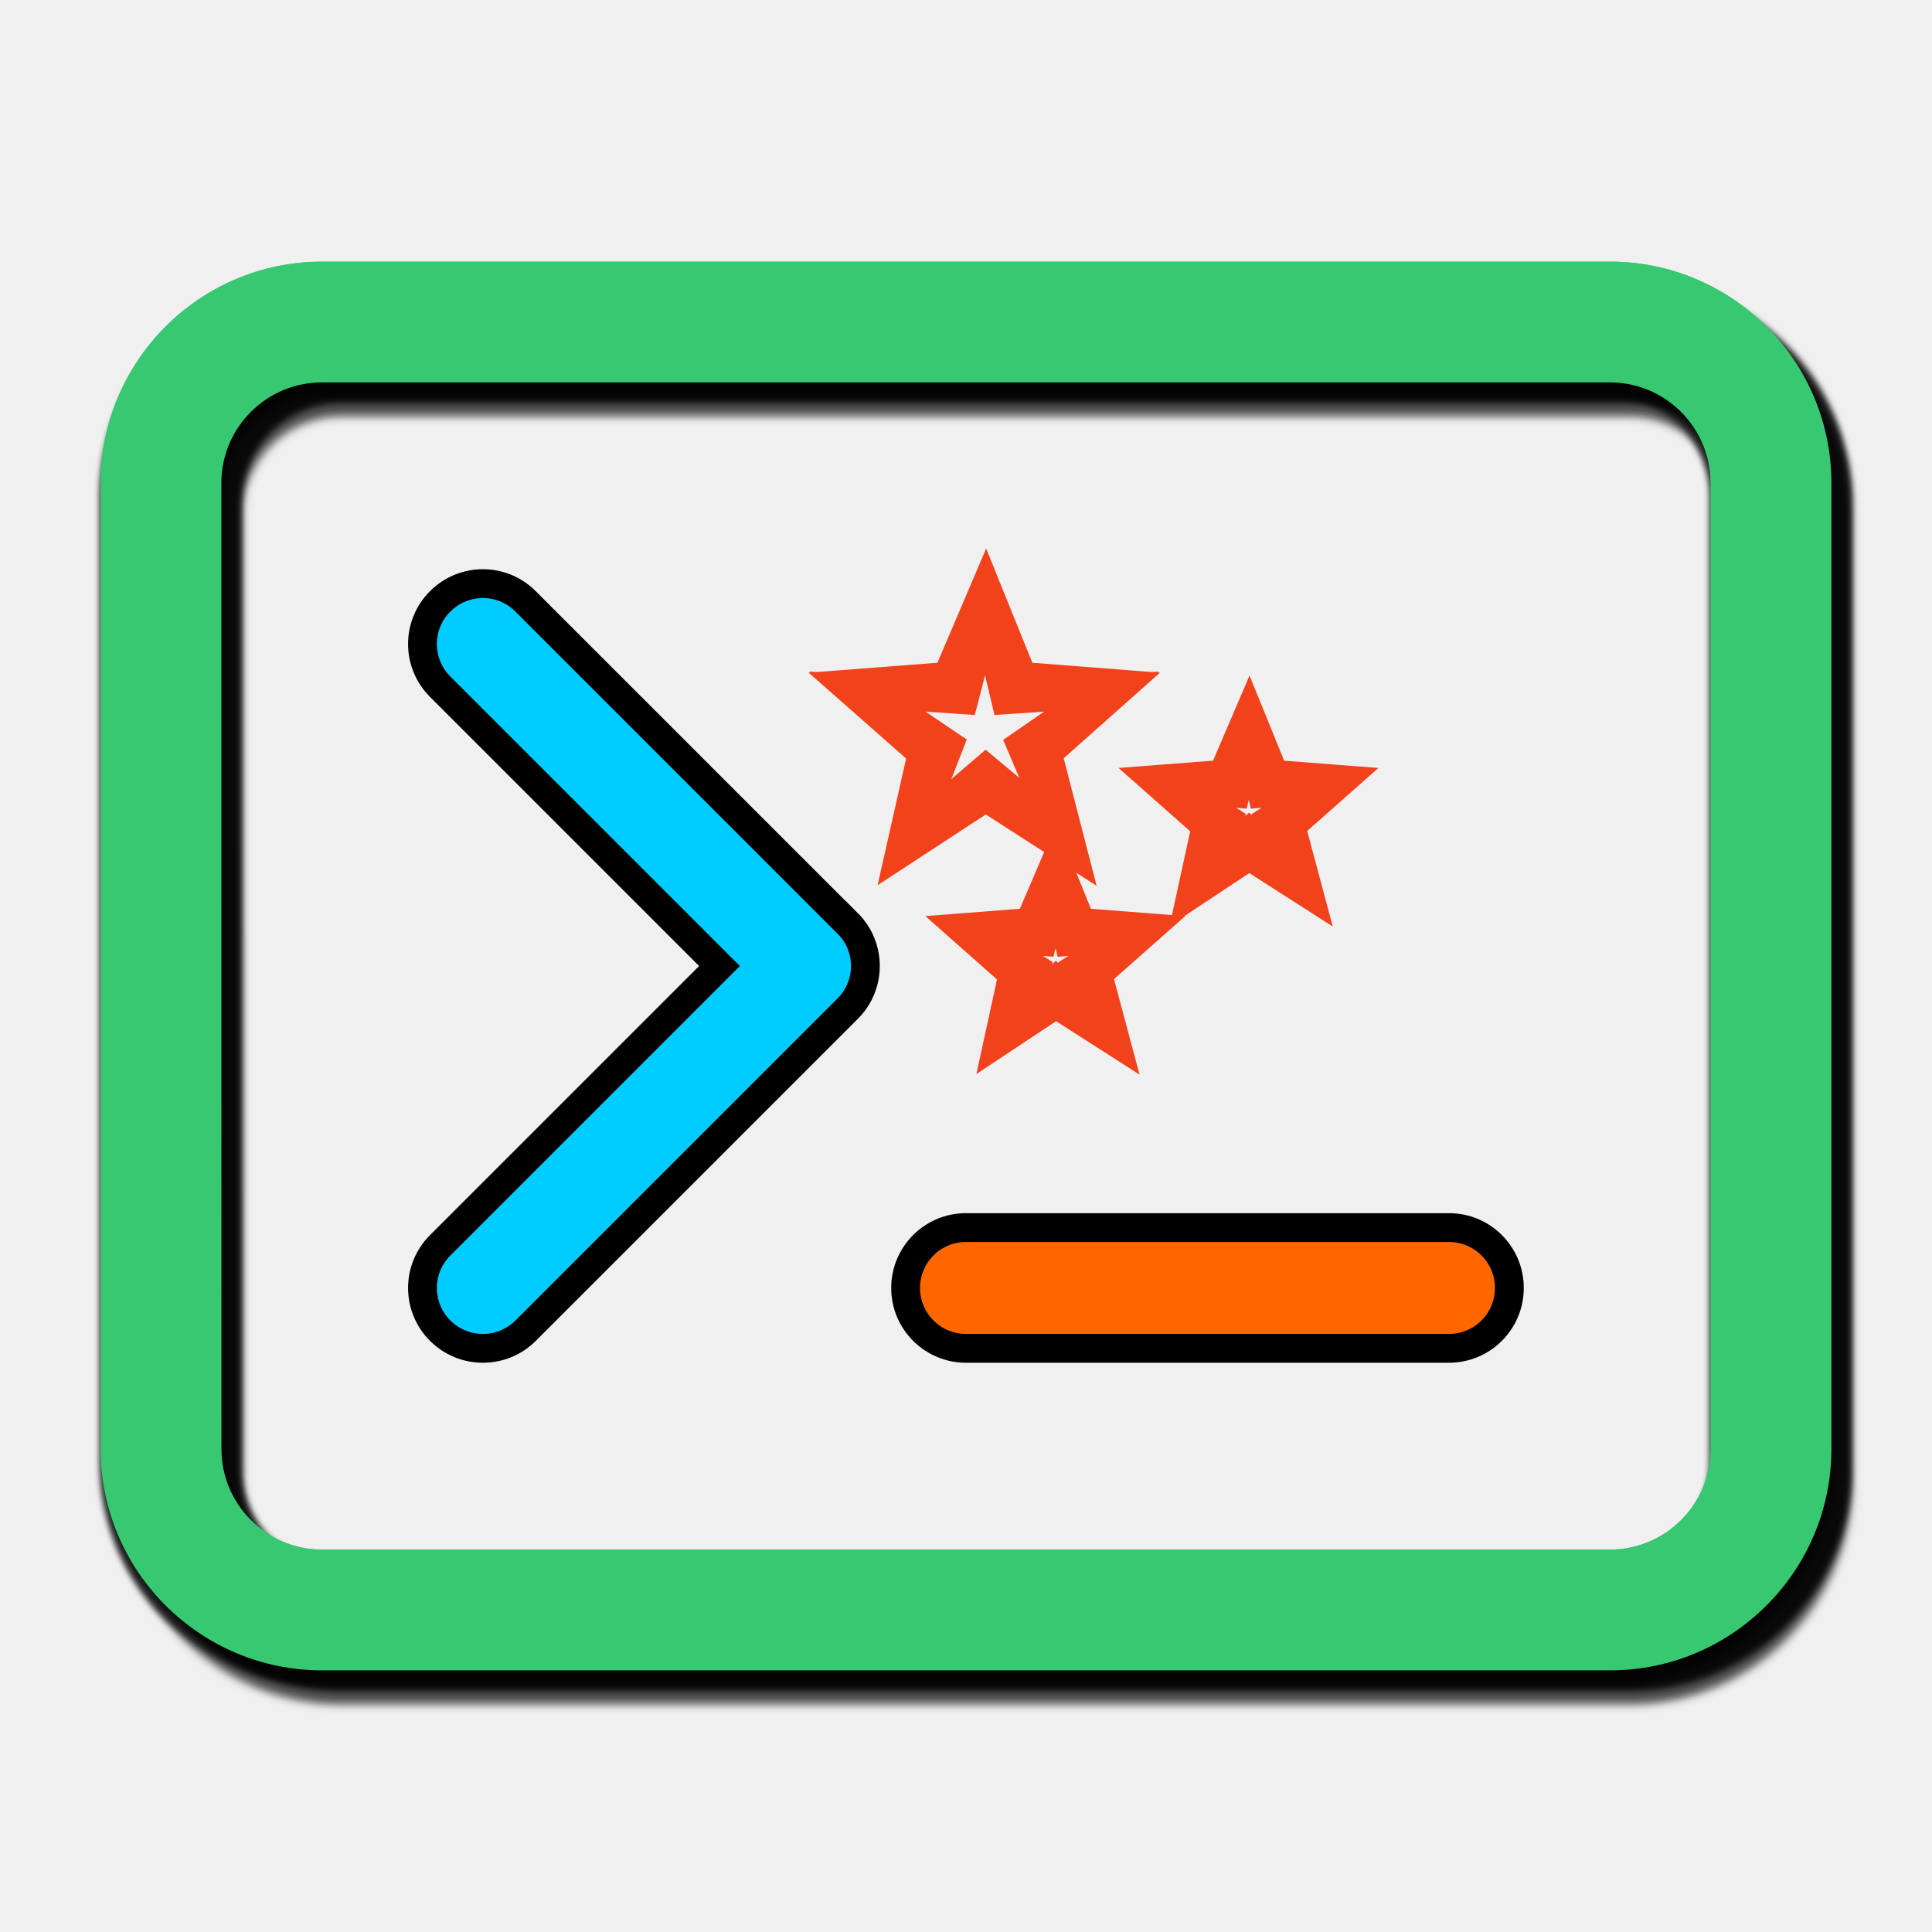
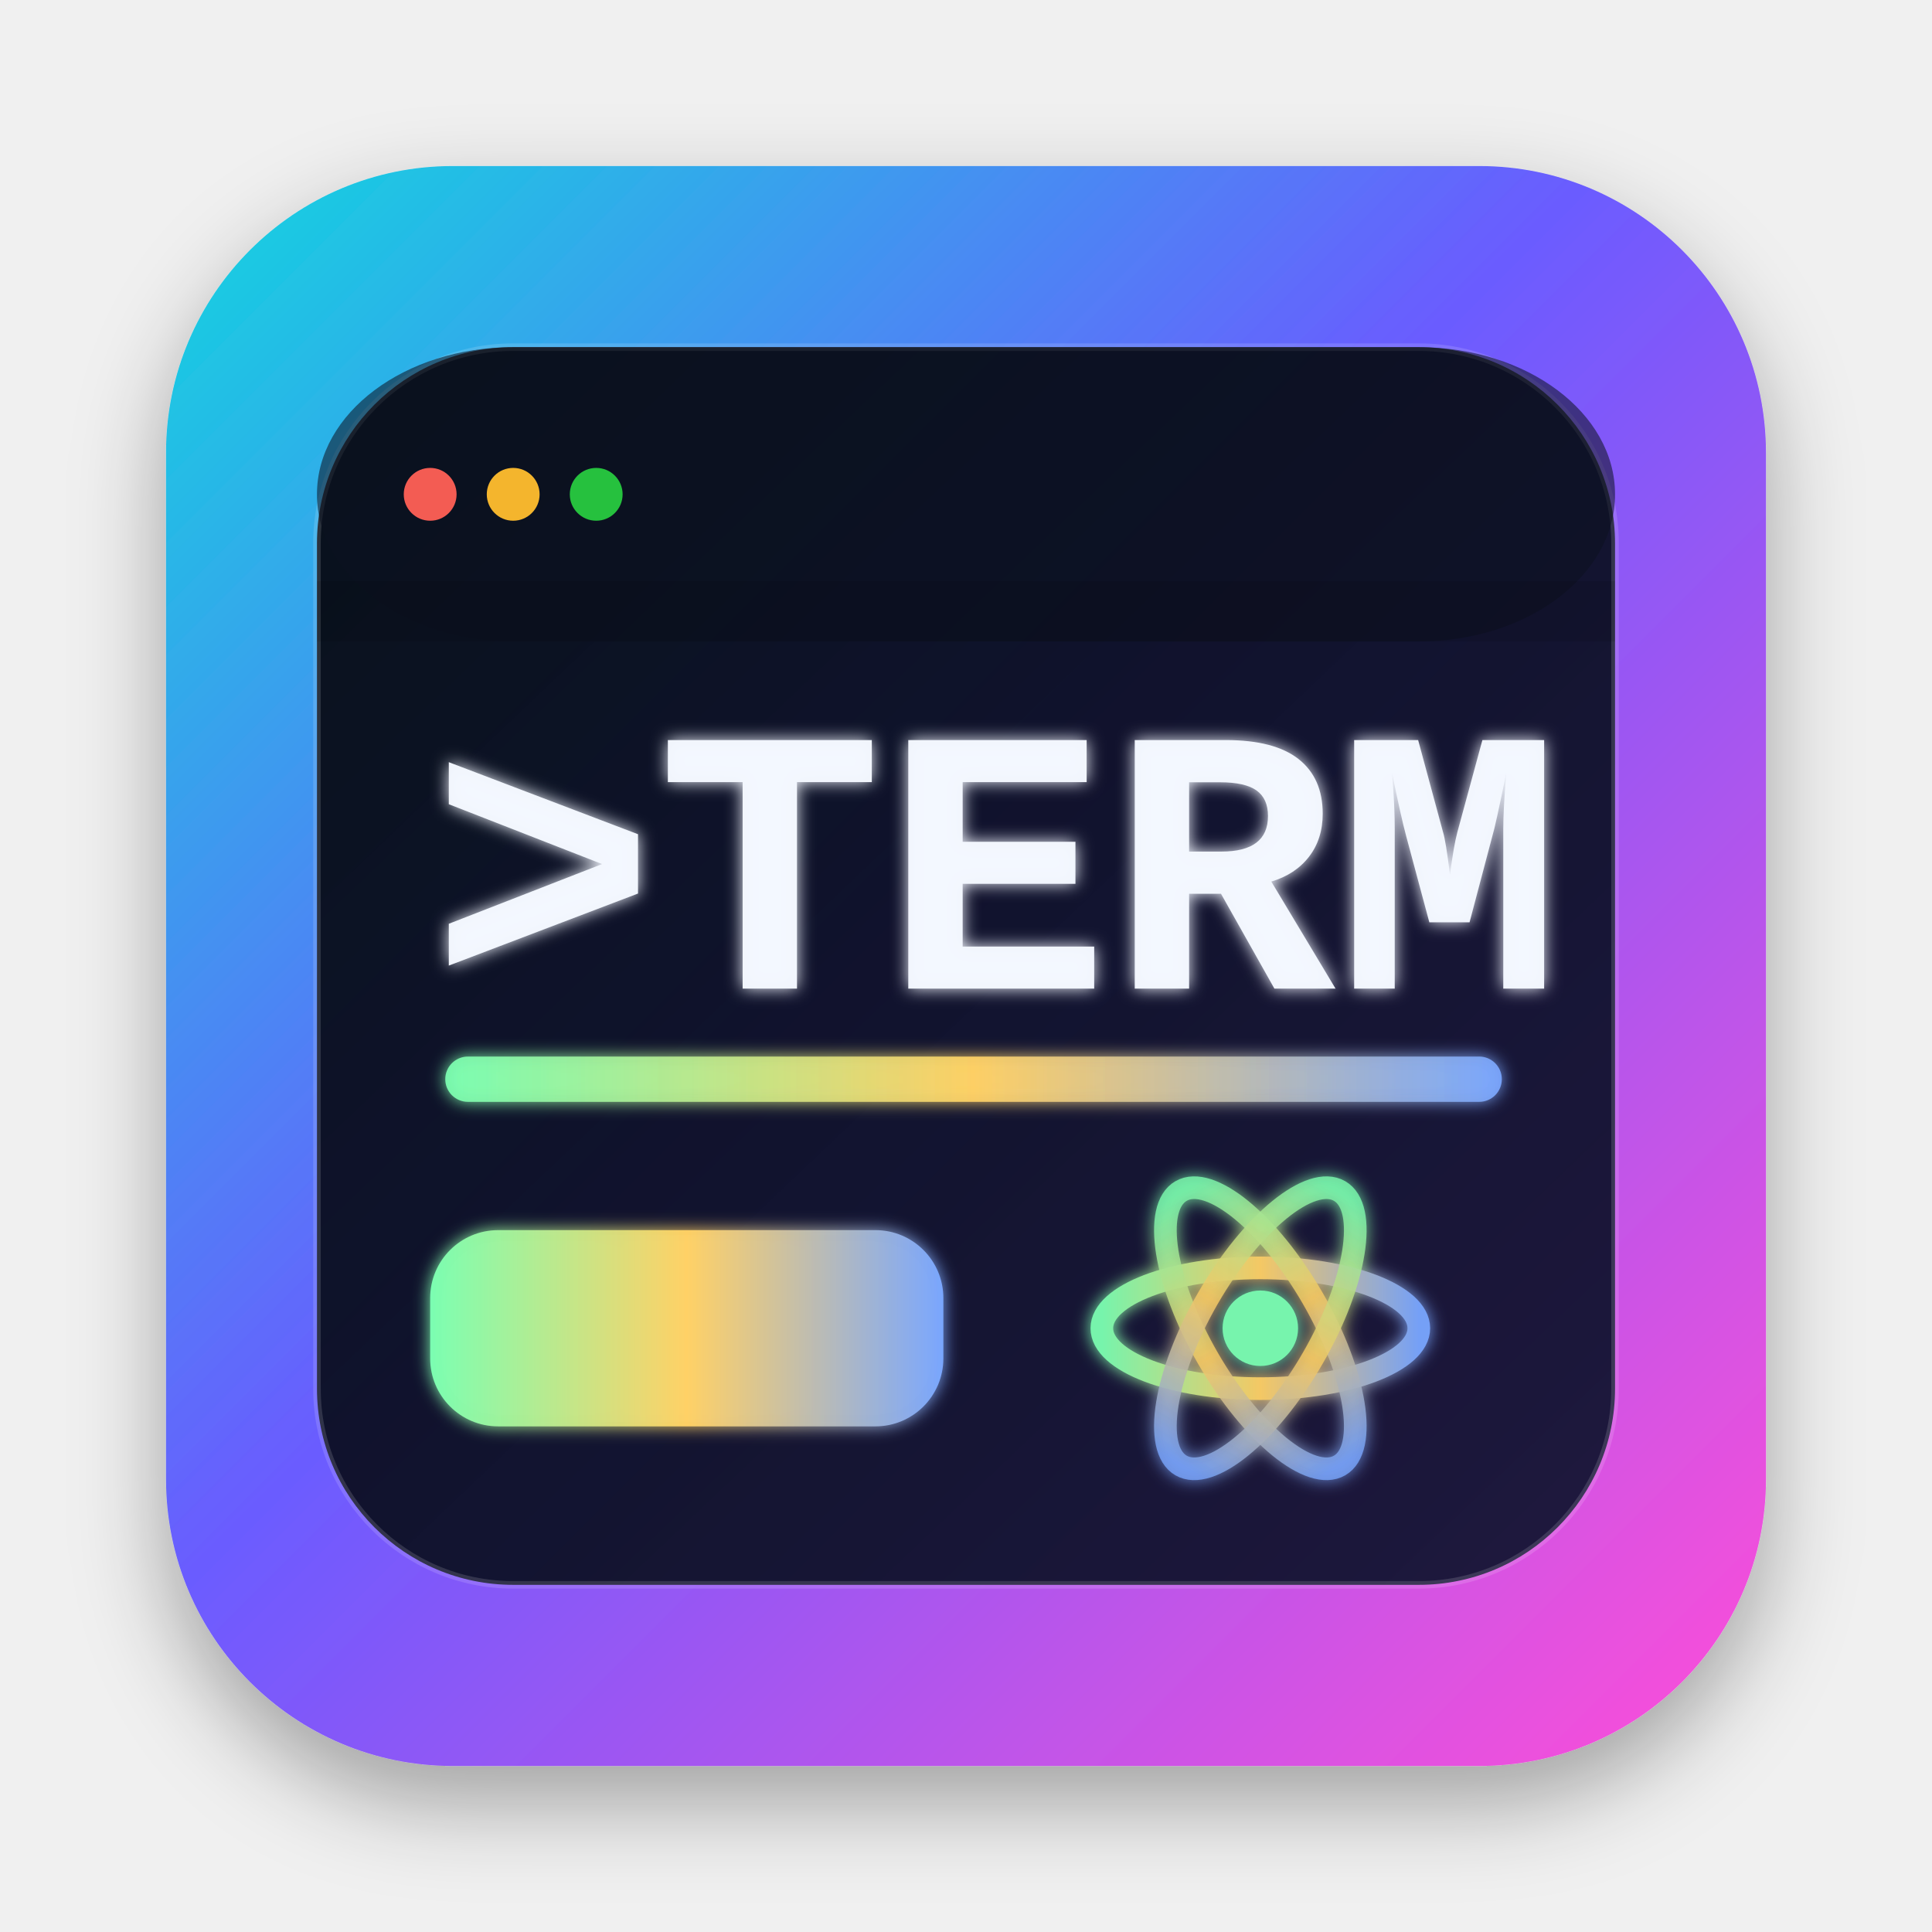
- <svg xmlns="http://www.w3.org/2000/svg" width="1200pt" height="1200pt" version="1.1" viewBox="0 0 1200 1200" id="svg1">
-   <defs id="defs1">
-     <filter style="color-interpolation-filters:sRGB;" id="filter21" x="-0.009" y="-0.011" width="1.029" height="1.045">
-       <feFlood result="flood" in="SourceGraphic" flood-opacity="0.671" flood-color="rgb(0,0,0)" id="feFlood20" />
-       <feGaussianBlur result="blur" in="SourceGraphic" stdDeviation="2" id="feGaussianBlur20" />
-       <feOffset result="offset" in="blur" dx="12" dy="12" id="feOffset20" />
-       <feComposite result="comp1" operator="in" in="flood" in2="offset" id="feComposite20" />
-       <feComposite result="fbSourceGraphic" operator="over" in="SourceGraphic" in2="comp1" id="feComposite21" />
-       <feColorMatrix result="fbSourceGraphicAlpha" in="fbSourceGraphic" values="0 0 0 -1 0 0 0 0 -1 0 0 0 0 -1 0 0 0 0 1 0" id="feColorMatrix21" />
-       <feFlood id="feFlood21" result="flood" in="fbSourceGraphic" flood-opacity="0.671" flood-color="rgb(0,0,0)" />
-       <feGaussianBlur id="feGaussianBlur21" result="blur" in="fbSourceGraphic" stdDeviation="2" />
-       <feOffset id="feOffset21" result="offset" in="blur" dx="0" dy="8.5" />
-       <feComposite id="feComposite22" result="comp1" operator="in" in="flood" in2="offset" />
-       <feComposite id="feComposite23" result="comp2" operator="over" in="fbSourceGraphic" in2="comp1" />
+ <svg xmlns="http://www.w3.org/2000/svg" width="1024" height="1024" viewBox="0 0 512 512" role="img" aria-label="XenoAtom ANSI logo">
+   <defs>
+     <linearGradient id="bg" x1="0" y1="0" x2="1" y2="1">
+       <stop offset="0" stop-color="#12D6DF" />
+       <stop offset="0.45" stop-color="#6B5BFF" />
+       <stop offset="1" stop-color="#FF4FD8" />
+     </linearGradient>
+     <linearGradient id="panel" x1="0" y1="0" x2="1" y2="1">
+       <stop offset="0" stop-color="#070A12" stop-opacity="0.96" />
+       <stop offset="1" stop-color="#0E1330" stop-opacity="0.92" />
+     </linearGradient>
+     <linearGradient id="accent" x1="0" y1="0" x2="1" y2="0">
+       <stop offset="0" stop-color="#7CFFB2" />
+       <stop offset="0.5" stop-color="#FFD166" />
+       <stop offset="1" stop-color="#7AA7FF" />
+     </linearGradient>
+     <filter id="shadow" x="-20%" y="-20%" width="140%" height="140%">
+       <feDropShadow dx="0" dy="10" stdDeviation="12" flood-color="#000000" flood-opacity="0.33" />
+     </filter>
+     <filter id="glow" x="-25%" y="-25%" width="150%" height="150%">
+       <feGaussianBlur stdDeviation="2.2" result="b" />
+       <feMerge>
+         <feMergeNode in="b" />
+         <feMergeNode in="SourceGraphic" />
+       </feMerge>
    </filter>
  </defs>
-   <path d="m 937.494,799.97 c 0,20.719 -16.781,37.5 -37.5,37.5 h -300 c -20.719,0 -37.5,-16.781 -37.5,-37.5 0,-20.719 16.781,-37.5 37.5,-37.5 h 300 c 20.719,0 37.5,16.781 37.5,37.5 z" id="path4" style="fill:#ff6600;stroke:#000000;stroke-opacity:1;stroke-width:17.9;stroke-dasharray:none" />
-   <path d="m 526.494,573.47 c 14.672,14.672 14.672,38.391 0,53.016 l -200.02,200.02 c -7.312,7.312 -16.922,10.969 -26.531,10.969 -9.609,0 -19.172,-3.656 -26.531,-10.969 -14.672,-14.672 -14.672,-38.391 0,-53.016 L 446.892,600.01 273.412,426.53 c -14.672,-14.672 -14.672,-38.391 0,-53.016 14.672,-14.672 38.391,-14.672 53.016,0 l 200.02,200.02 z" id="path3" style="fill:#00ccff;stroke:#000000;stroke-opacity:1;stroke-width:17.9;stroke-dasharray:none" />
-   <path id="path2" d="M 200.01 162.52 C 124.166 162.52 62.53 224.208 62.53 300 L 62.53 900 C 62.53 975.844 124.218 1037.48 200.01 1037.48 L 1000.03 1037.48 C 1075.874 1037.48 1137.51 975.792 1137.51 900 L 1137.51 300 C 1137.51 224.156 1075.822 162.52 1000.03 162.52 L 999.98 162.52 L 200.01 162.52 z M 199.963 237.516 L 999.983 237.516 C 1034.436 237.516 1062.467 265.547 1062.467 300 L 1062.464 900 C 1062.464 934.453 1034.433 962.484 999.98 962.484 L 200.01 962.484 C 165.557 962.484 137.525 934.453 137.525 900 L 137.479 300 C 137.479 265.547 165.51 237.516 199.963 237.516 z " style="fill:#37c871;filter:url(#filter21)" />
-   <path id="path23" d="M 200.01 162.52 C 124.166 162.52 62.53 224.208 62.53 300 L 62.53 900 C 62.53 975.844 124.218 1037.48 200.01 1037.48 L 1000.03 1037.48 C 1075.874 1037.48 1137.51 975.792 1137.51 900 L 1137.51 300 C 1137.51 224.156 1075.822 162.52 1000.03 162.52 L 999.98 162.52 L 200.01 162.52 z M 199.963 237.516 L 999.983 237.516 C 1034.436 237.516 1062.467 265.547 1062.467 300 L 1062.464 900 C 1062.464 934.453 1034.433 962.484 999.98 962.484 L 200.01 962.484 C 165.557 962.484 137.525 934.453 137.525 900 L 137.479 300 C 137.479 265.547 165.51 237.516 199.963 237.516 z " style="fill:#37c871;filter:url(#filter21)" />
-   <text xml:space="preserve" style="font-size:400px;line-height:26.042px;font-family:'Monaspace Argon Var';-inkscape-font-specification:'Monaspace Argon Var';letter-spacing:0px;word-spacing:0px;stroke-width:20;fill:#ffcc00;stroke:#f2421c;stroke-opacity:1;stroke-dasharray:none" x="517.065" y="639.552" id="text1">
-     <tspan id="tspan1" style="font-style:normal;font-variant:normal;font-weight:normal;font-stretch:normal;font-size:400px;line-height:26.042px;font-family:Arial;-inkscape-font-specification:Arial;stroke-width:20;fill:#ffcc00;stroke:#f2421c;stroke-opacity:1;stroke-dasharray:none" x="517.065" y="639.552">✨</tspan>
-   </text>
+   <rect x="44" y="44" width="424" height="424" rx="76" fill="url(#bg)" filter="url(#shadow)" />
+   <g transform="translate(84 92)">
+     <rect x="0" y="0" width="344" height="328" rx="52" fill="url(#panel)" />
+     <rect x="0" y="0" width="344" height="328" rx="52" fill="none" stroke="#FFFFFF" stroke-opacity="0.14" stroke-width="2" />
+     <rect x="0" y="0" width="344" height="78" rx="52" fill="#0B1220" fill-opacity="0.55" />
+     <rect x="0" y="62" width="344" height="16" fill="#000000" fill-opacity="0.10" />
+     <g transform="translate(30 39)" opacity="0.95">
+       <circle r="7" cx="0" cy="0" fill="#FF5F56" />
+       <circle r="7" cx="22" cy="0" fill="#FFBD2E" />
+       <circle r="7" cx="44" cy="0" fill="#27C93F" />
+     </g>
+     <g transform="translate(30 270)" filter="url(#glow)">
+       <rect x="0" y="-36" width="136" height="52" rx="18" fill="url(#accent)" opacity="0.98" />
+     </g>
+     <g transform="translate(30 170)" filter="url(#glow)">
+       <text x="0" y="0" font-family="ui-monospace, SFMono-Regular, Menlo, Consolas, 'Liberation Mono', monospace" font-size="100" font-weight="900" fill="#F2F7FF" fill-opacity="0.98">&gt;TERM</text>
+       <rect x="4" y="18" width="280" height="12" rx="6" fill="url(#accent)" opacity="0.92" />
+     </g>
+     <g transform="translate(250 260)" filter="url(#glow)" opacity="0.95">
+       <circle cx="0" cy="0" r="10" fill="#7CFFB2" />
+       <ellipse cx="0" cy="0" rx="42" ry="16" fill="none" stroke="url(#accent)" stroke-width="6" />
+       <g transform="rotate(60)">
+         <ellipse cx="0" cy="0" rx="42" ry="16" fill="none" stroke="url(#accent)" stroke-width="6" opacity="0.85" />
+       </g>
+       <g transform="rotate(120)">
+         <ellipse cx="0" cy="0" rx="42" ry="16" fill="none" stroke="url(#accent)" stroke-width="6" opacity="0.85" />
+       </g>
+     </g>
+   </g>
</svg>
